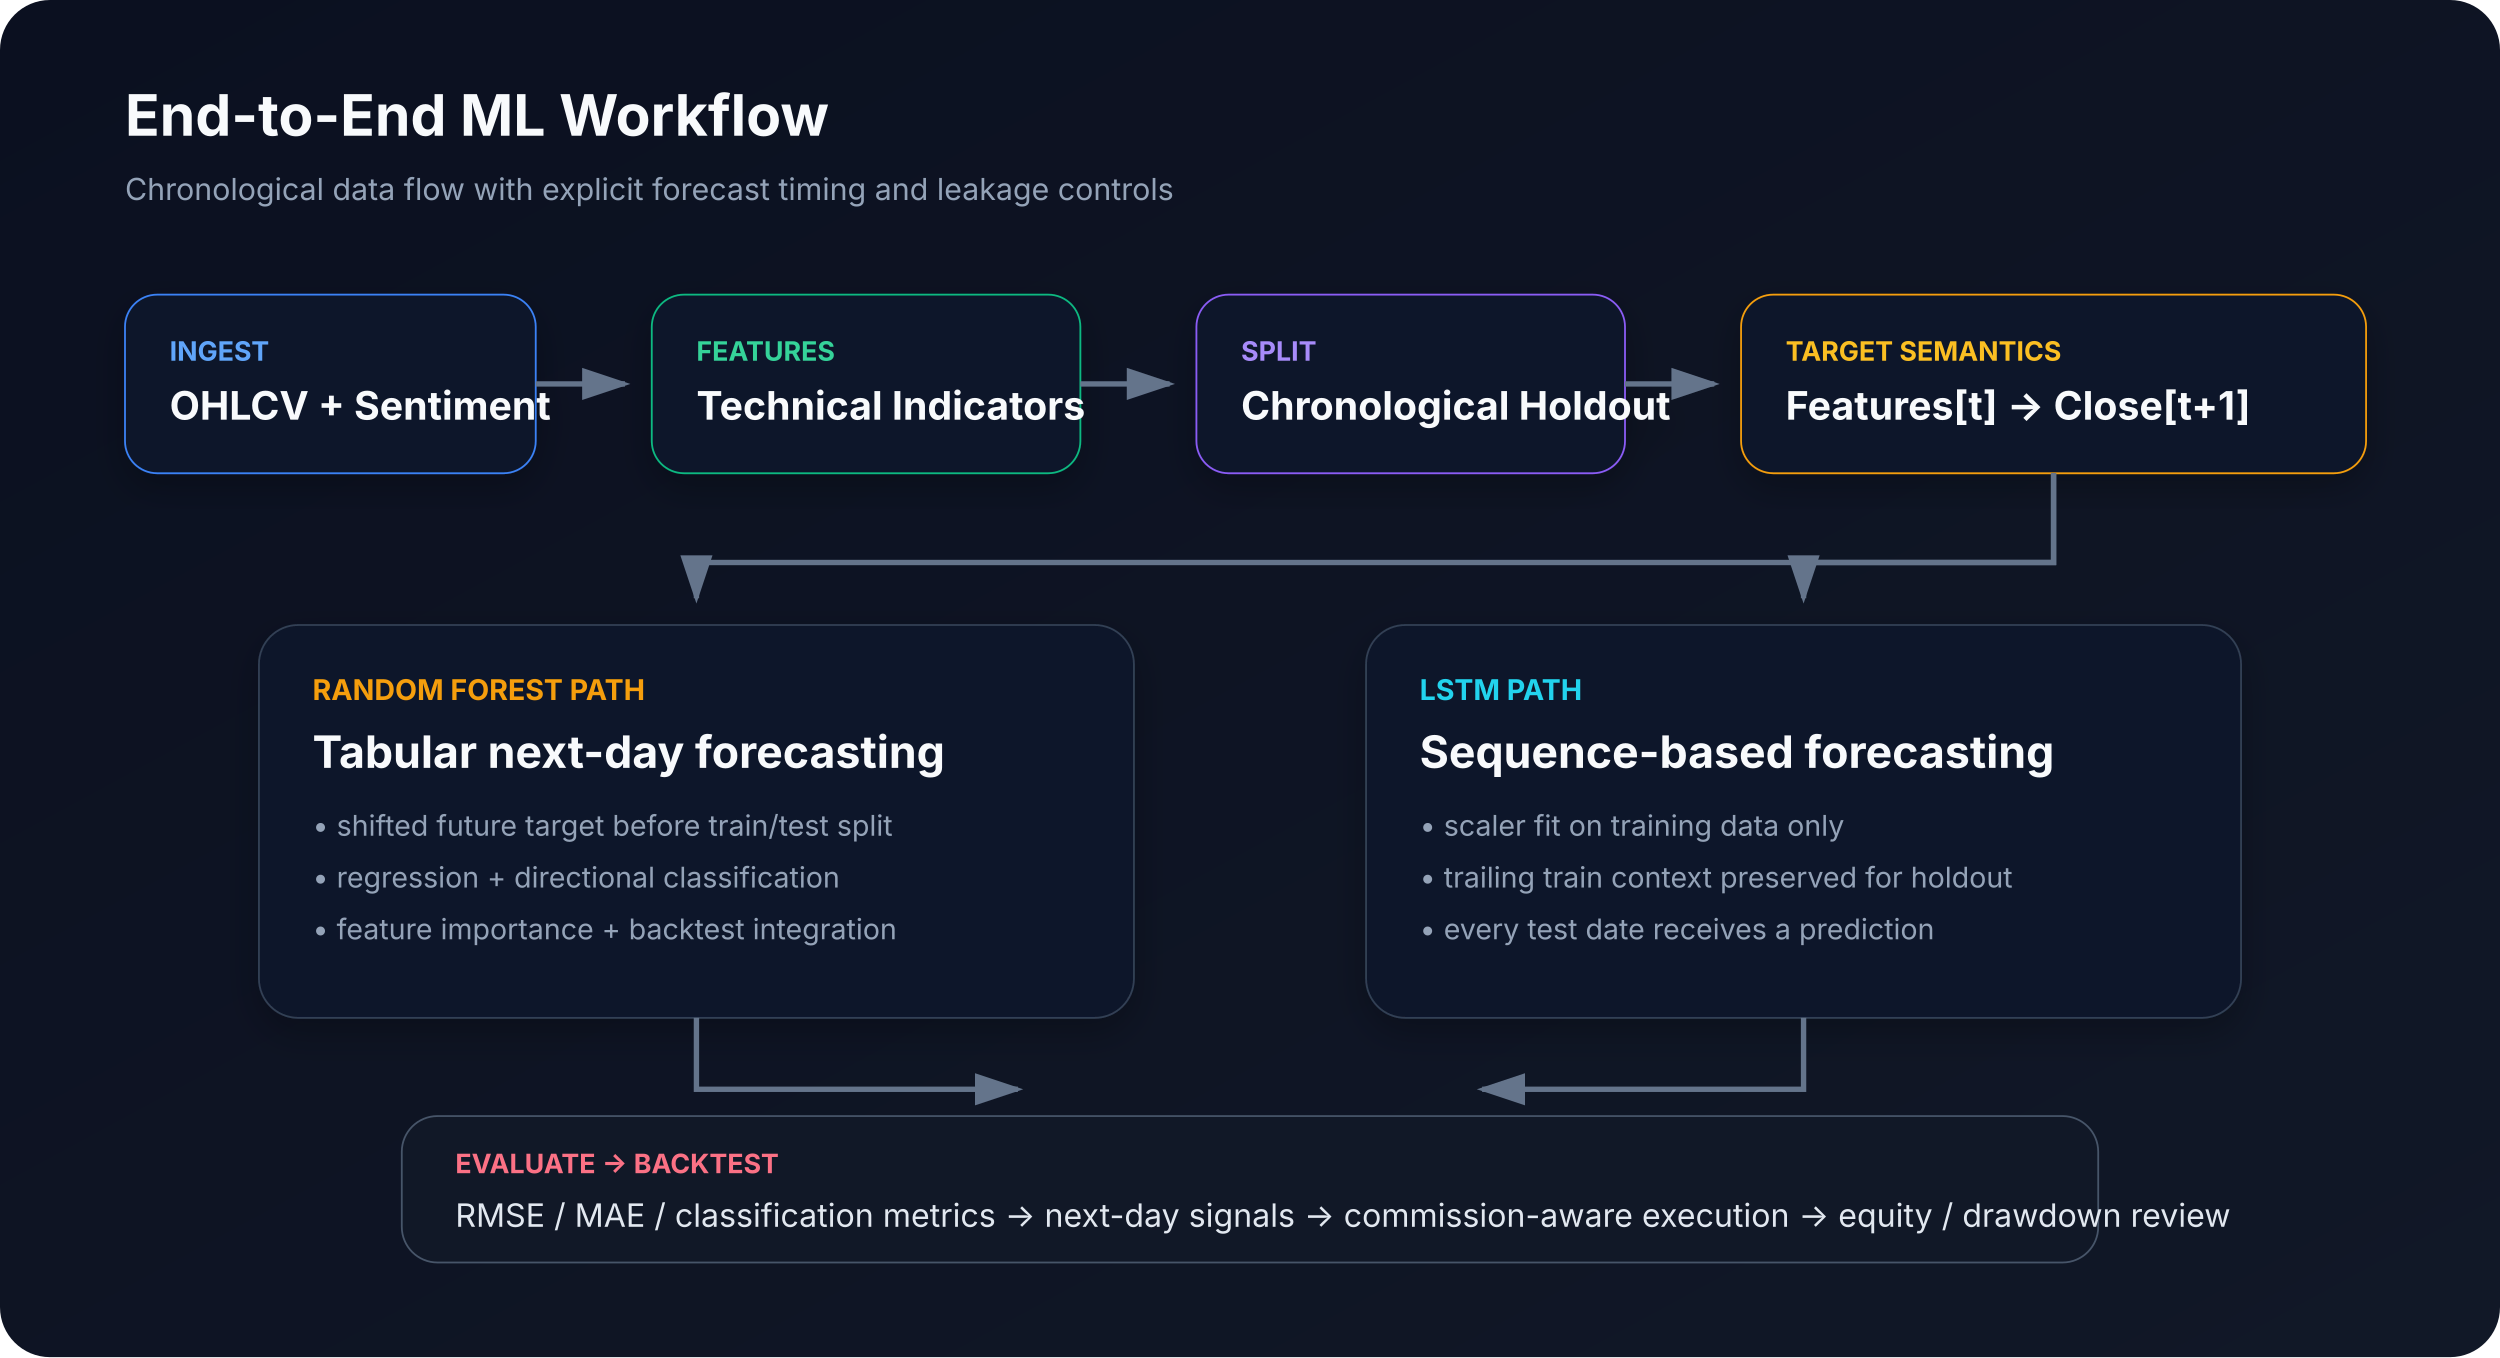
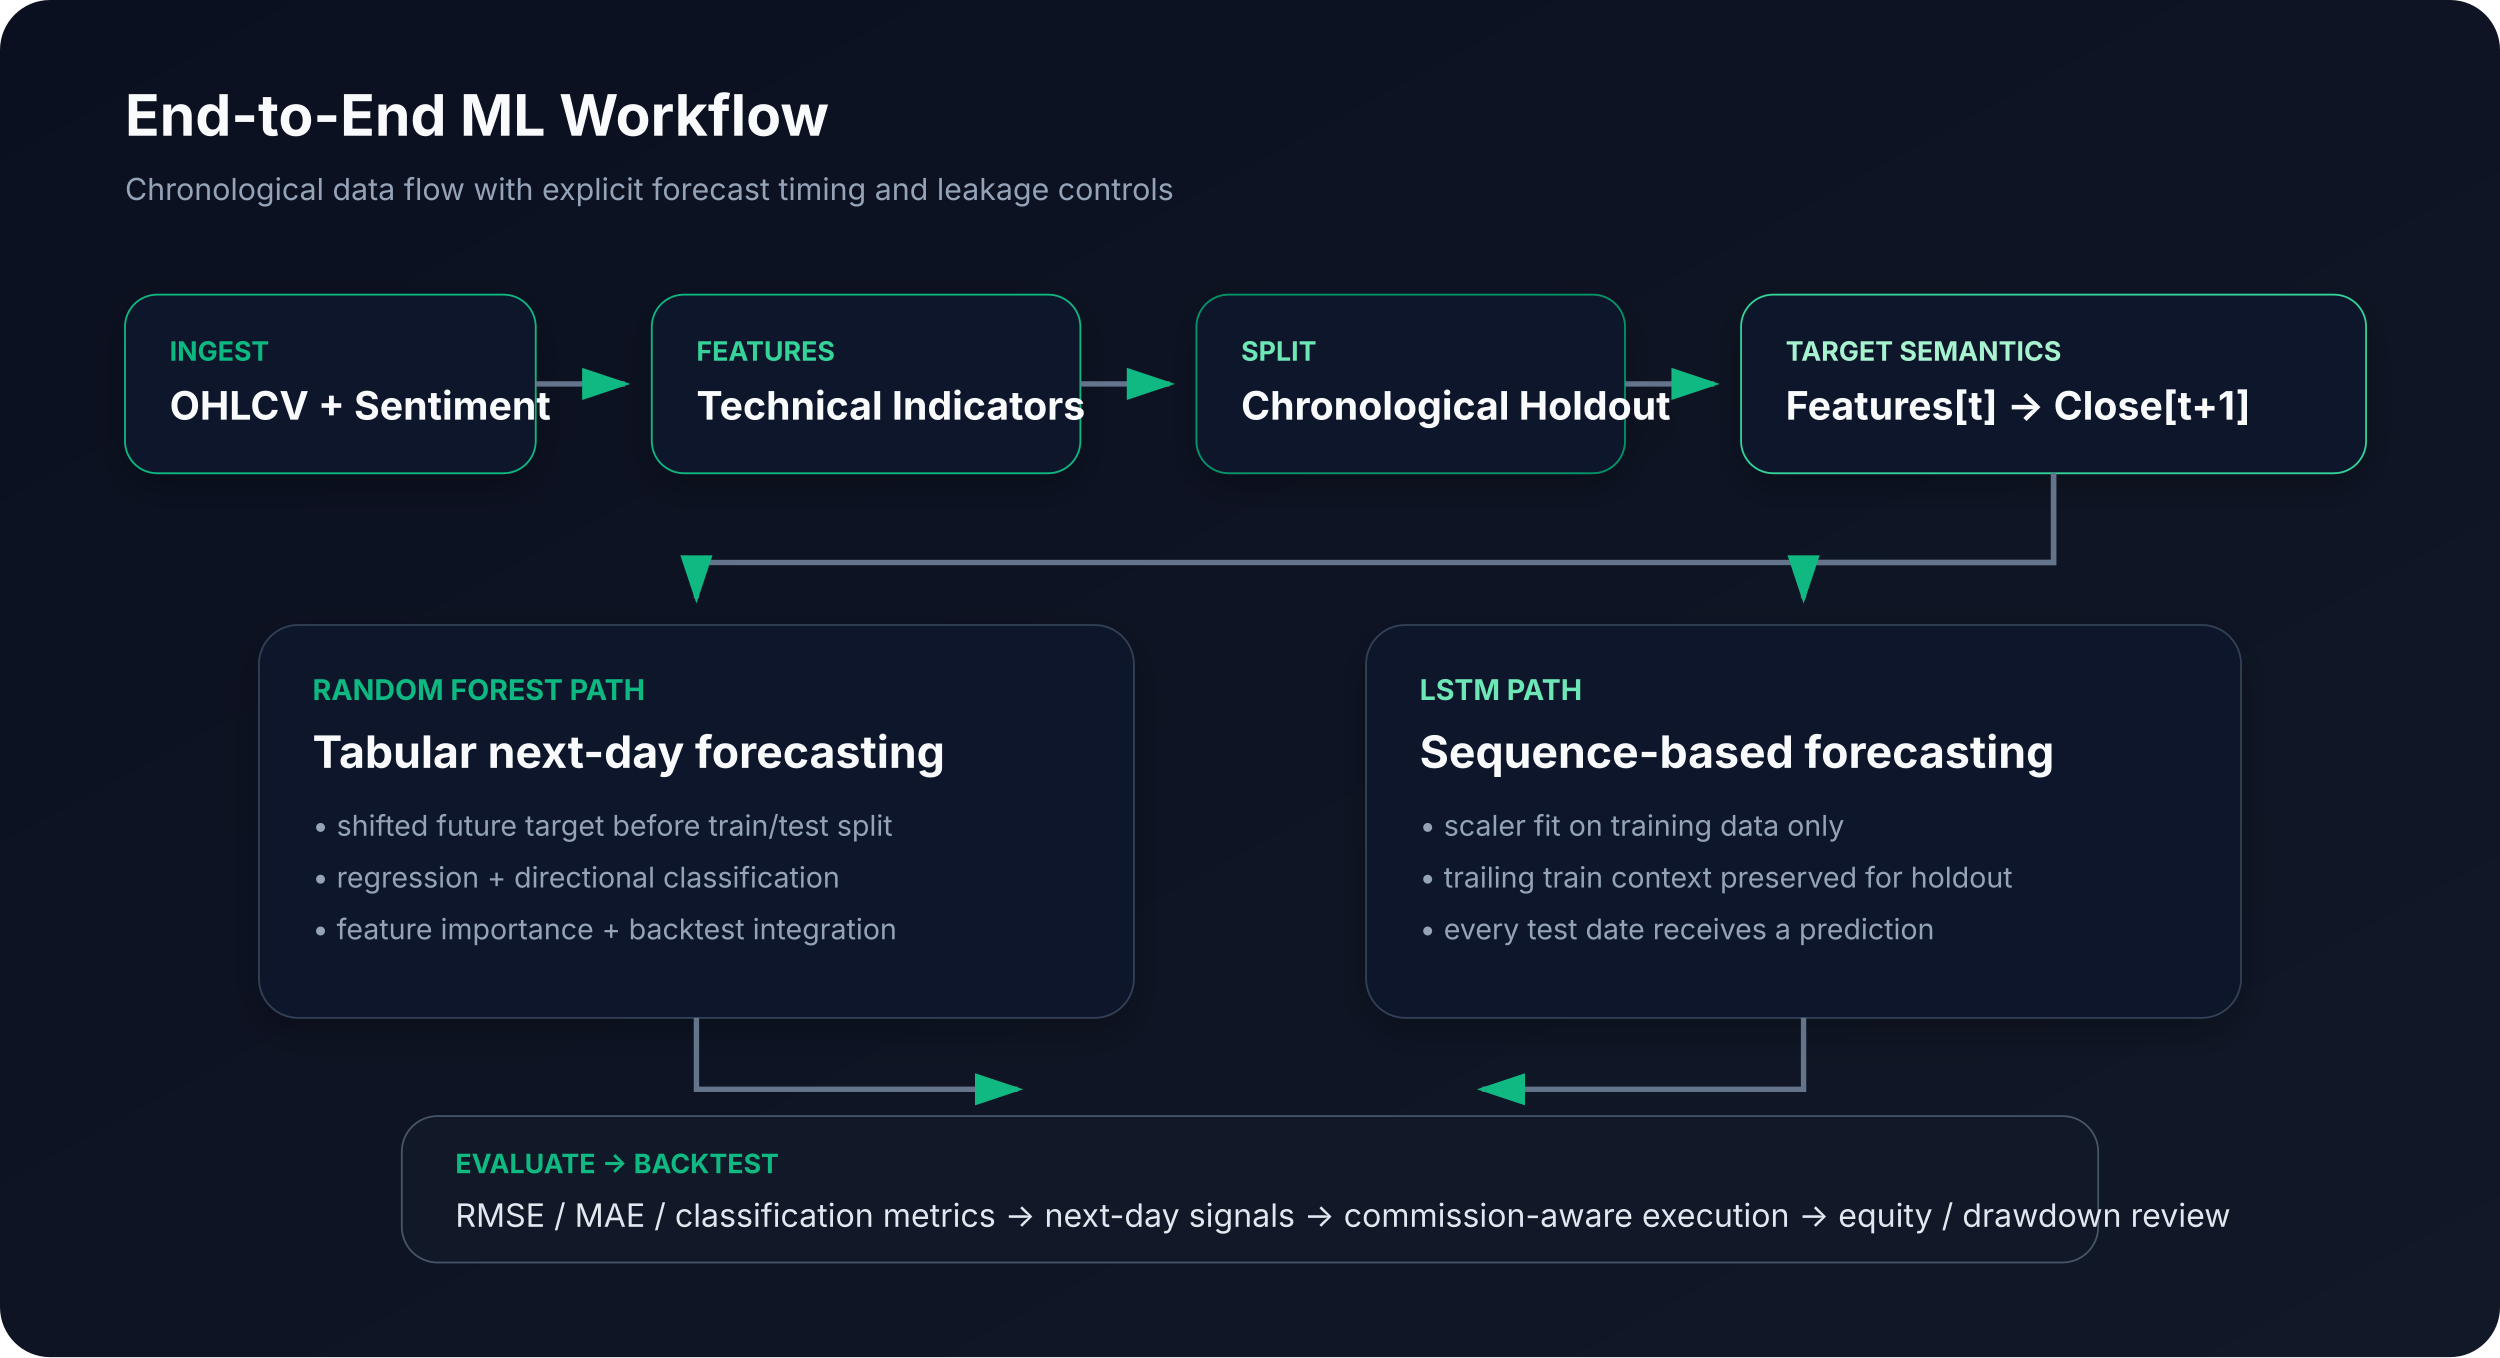
<svg xmlns="http://www.w3.org/2000/svg" width="1400" height="760" viewBox="0 0 1400 760" role="img" aria-labelledby="title desc">
  <defs>
    <linearGradient id="bg" x1="0" y1="0" x2="1" y2="1">
      <stop offset="0" stop-color="#0b1020" />
      <stop offset="1" stop-color="#111827" />
    </linearGradient>
    <filter id="shadow" x="-20%" y="-20%" width="140%" height="140%">
      <feDropShadow dx="0" dy="8" stdDeviation="10" flood-color="#000" flood-opacity="0.25" />
    </filter>
    <marker id="arrow" markerWidth="10" markerHeight="10" refX="8" refY="3" orient="auto">
-       <path d="M0,0 L0,6 L9,3 z" fill="#64748b" />
+       <path d="M0,0 L0,6 L9,3 z" fill="#10B981" />
    </marker>
  </defs>
  <rect width="1400" height="760" rx="28" fill="url(#bg)" />
  <text x="70" y="76" font-family="Inter,Segoe UI,Arial,sans-serif" font-size="32" font-weight="700" fill="#f8fafc">End-to-End ML Workflow</text>
  <text x="70" y="112" font-family="Inter,Segoe UI,Arial,sans-serif" font-size="17" fill="#94a3b8">Chronological data flow with explicit forecast timing and leakage controls</text>
  <g filter="url(#shadow)" font-family="Inter,Segoe UI,Arial,sans-serif">
-     <rect x="70" y="165" width="230" height="100" rx="18" fill="#0f172a" stroke="#3b82f6" />
-     <text x="95" y="202" font-size="15" font-weight="700" fill="#60a5fa">INGEST</text>
+     <rect x="70" y="165" width="230" height="100" rx="18" fill="#0f172a" stroke="#10B981" />
+     <text x="95" y="202" font-size="15" font-weight="700" fill="#10B981">INGEST</text>
    <text x="95" y="235" font-size="22" font-weight="700" fill="#f8fafc">OHLCV + Sentiment</text>
    <rect x="365" y="165" width="240" height="100" rx="18" fill="#0f172a" stroke="#10b981" />
    <text x="390" y="202" font-size="15" font-weight="700" fill="#34d399">FEATURES</text>
    <text x="390" y="235" font-size="22" font-weight="700" fill="#f8fafc">Technical Indicators</text>
-     <rect x="670" y="165" width="240" height="100" rx="18" fill="#0f172a" stroke="#8b5cf6" />
-     <text x="695" y="202" font-size="15" font-weight="700" fill="#a78bfa">SPLIT</text>
+     <rect x="670" y="165" width="240" height="100" rx="18" fill="#0f172a" stroke="#059669" />
+     <text x="695" y="202" font-size="15" font-weight="700" fill="#6EE7B7">SPLIT</text>
    <text x="695" y="235" font-size="22" font-weight="700" fill="#f8fafc">Chronological Holdout</text>
-     <rect x="975" y="165" width="350" height="100" rx="18" fill="#0f172a" stroke="#f59e0b" />
-     <text x="1000" y="202" font-size="15" font-weight="700" fill="#fbbf24">TARGET SEMANTICS</text>
+     <rect x="975" y="165" width="350" height="100" rx="18" fill="#0f172a" stroke="#34D399" />
+     <text x="1000" y="202" font-size="15" font-weight="700" fill="#A7F3D0">TARGET SEMANTICS</text>
    <text x="1000" y="235" font-size="22" font-weight="700" fill="#f8fafc">Features[t] → Close[t+1]</text>
  </g>
  <g stroke="#64748b" stroke-width="3" fill="none" marker-end="url(#arrow)">
    <path d="M300 215 H350" />
    <path d="M605 215 H655" />
    <path d="M910 215 H960" />
  </g>
  <g filter="url(#shadow)" font-family="Inter,Segoe UI,Arial,sans-serif">
    <rect x="145" y="350" width="490" height="220" rx="22" fill="#0f172a" stroke="#334155" />
-     <text x="175" y="392" font-size="16" font-weight="700" fill="#f59e0b">RANDOM FOREST PATH</text>
+     <text x="175" y="392" font-size="16" font-weight="700" fill="#10B981">RANDOM FOREST PATH</text>
    <text x="175" y="430" font-size="25" font-weight="700" fill="#f8fafc">Tabular next-day forecasting</text>
    <text x="175" y="468" font-size="16" fill="#94a3b8">• shifted future target before train/test split</text>
    <text x="175" y="497" font-size="16" fill="#94a3b8">• regression + directional classification</text>
    <text x="175" y="526" font-size="16" fill="#94a3b8">• feature importance + backtest integration</text>
    <rect x="765" y="350" width="490" height="220" rx="22" fill="#0f172a" stroke="#334155" />
-     <text x="795" y="392" font-size="16" font-weight="700" fill="#22d3ee">LSTM PATH</text>
+     <text x="795" y="392" font-size="16" font-weight="700" fill="#6EE7B7">LSTM PATH</text>
    <text x="795" y="430" font-size="25" font-weight="700" fill="#f8fafc">Sequence-based forecasting</text>
    <text x="795" y="468" font-size="16" fill="#94a3b8">• scaler fit on training data only</text>
    <text x="795" y="497" font-size="16" fill="#94a3b8">• trailing train context preserved for holdout</text>
    <text x="795" y="526" font-size="16" fill="#94a3b8">• every test date receives a prediction</text>
  </g>
  <g stroke="#64748b" stroke-width="3" fill="none" marker-end="url(#arrow)">
    <path d="M1150 265 V315 H390 V335" />
    <path d="M1150 265 V315 H1010 V335" />
  </g>
  <rect x="225" y="625" width="950" height="82" rx="20" fill="#111827" stroke="#475569" />
-   <text x="255" y="657" font-family="Inter,Segoe UI,Arial,sans-serif" font-size="15" font-weight="700" fill="#fb7185">EVALUATE → BACKTEST</text>
+   <text x="255" y="657" font-family="Inter,Segoe UI,Arial,sans-serif" font-size="15" font-weight="700" fill="#10B981">EVALUATE → BACKTEST</text>
  <text x="255" y="687" font-family="Inter,Segoe UI,Arial,sans-serif" font-size="18" fill="#e2e8f0">RMSE / MAE / classification metrics → next-day signals → commission-aware execution → equity / drawdown review</text>
  <g stroke="#64748b" stroke-width="3" fill="none" marker-end="url(#arrow)">
    <path d="M390 570 V610 H570" />
    <path d="M1010 570 V610 H830" />
  </g>
</svg>
